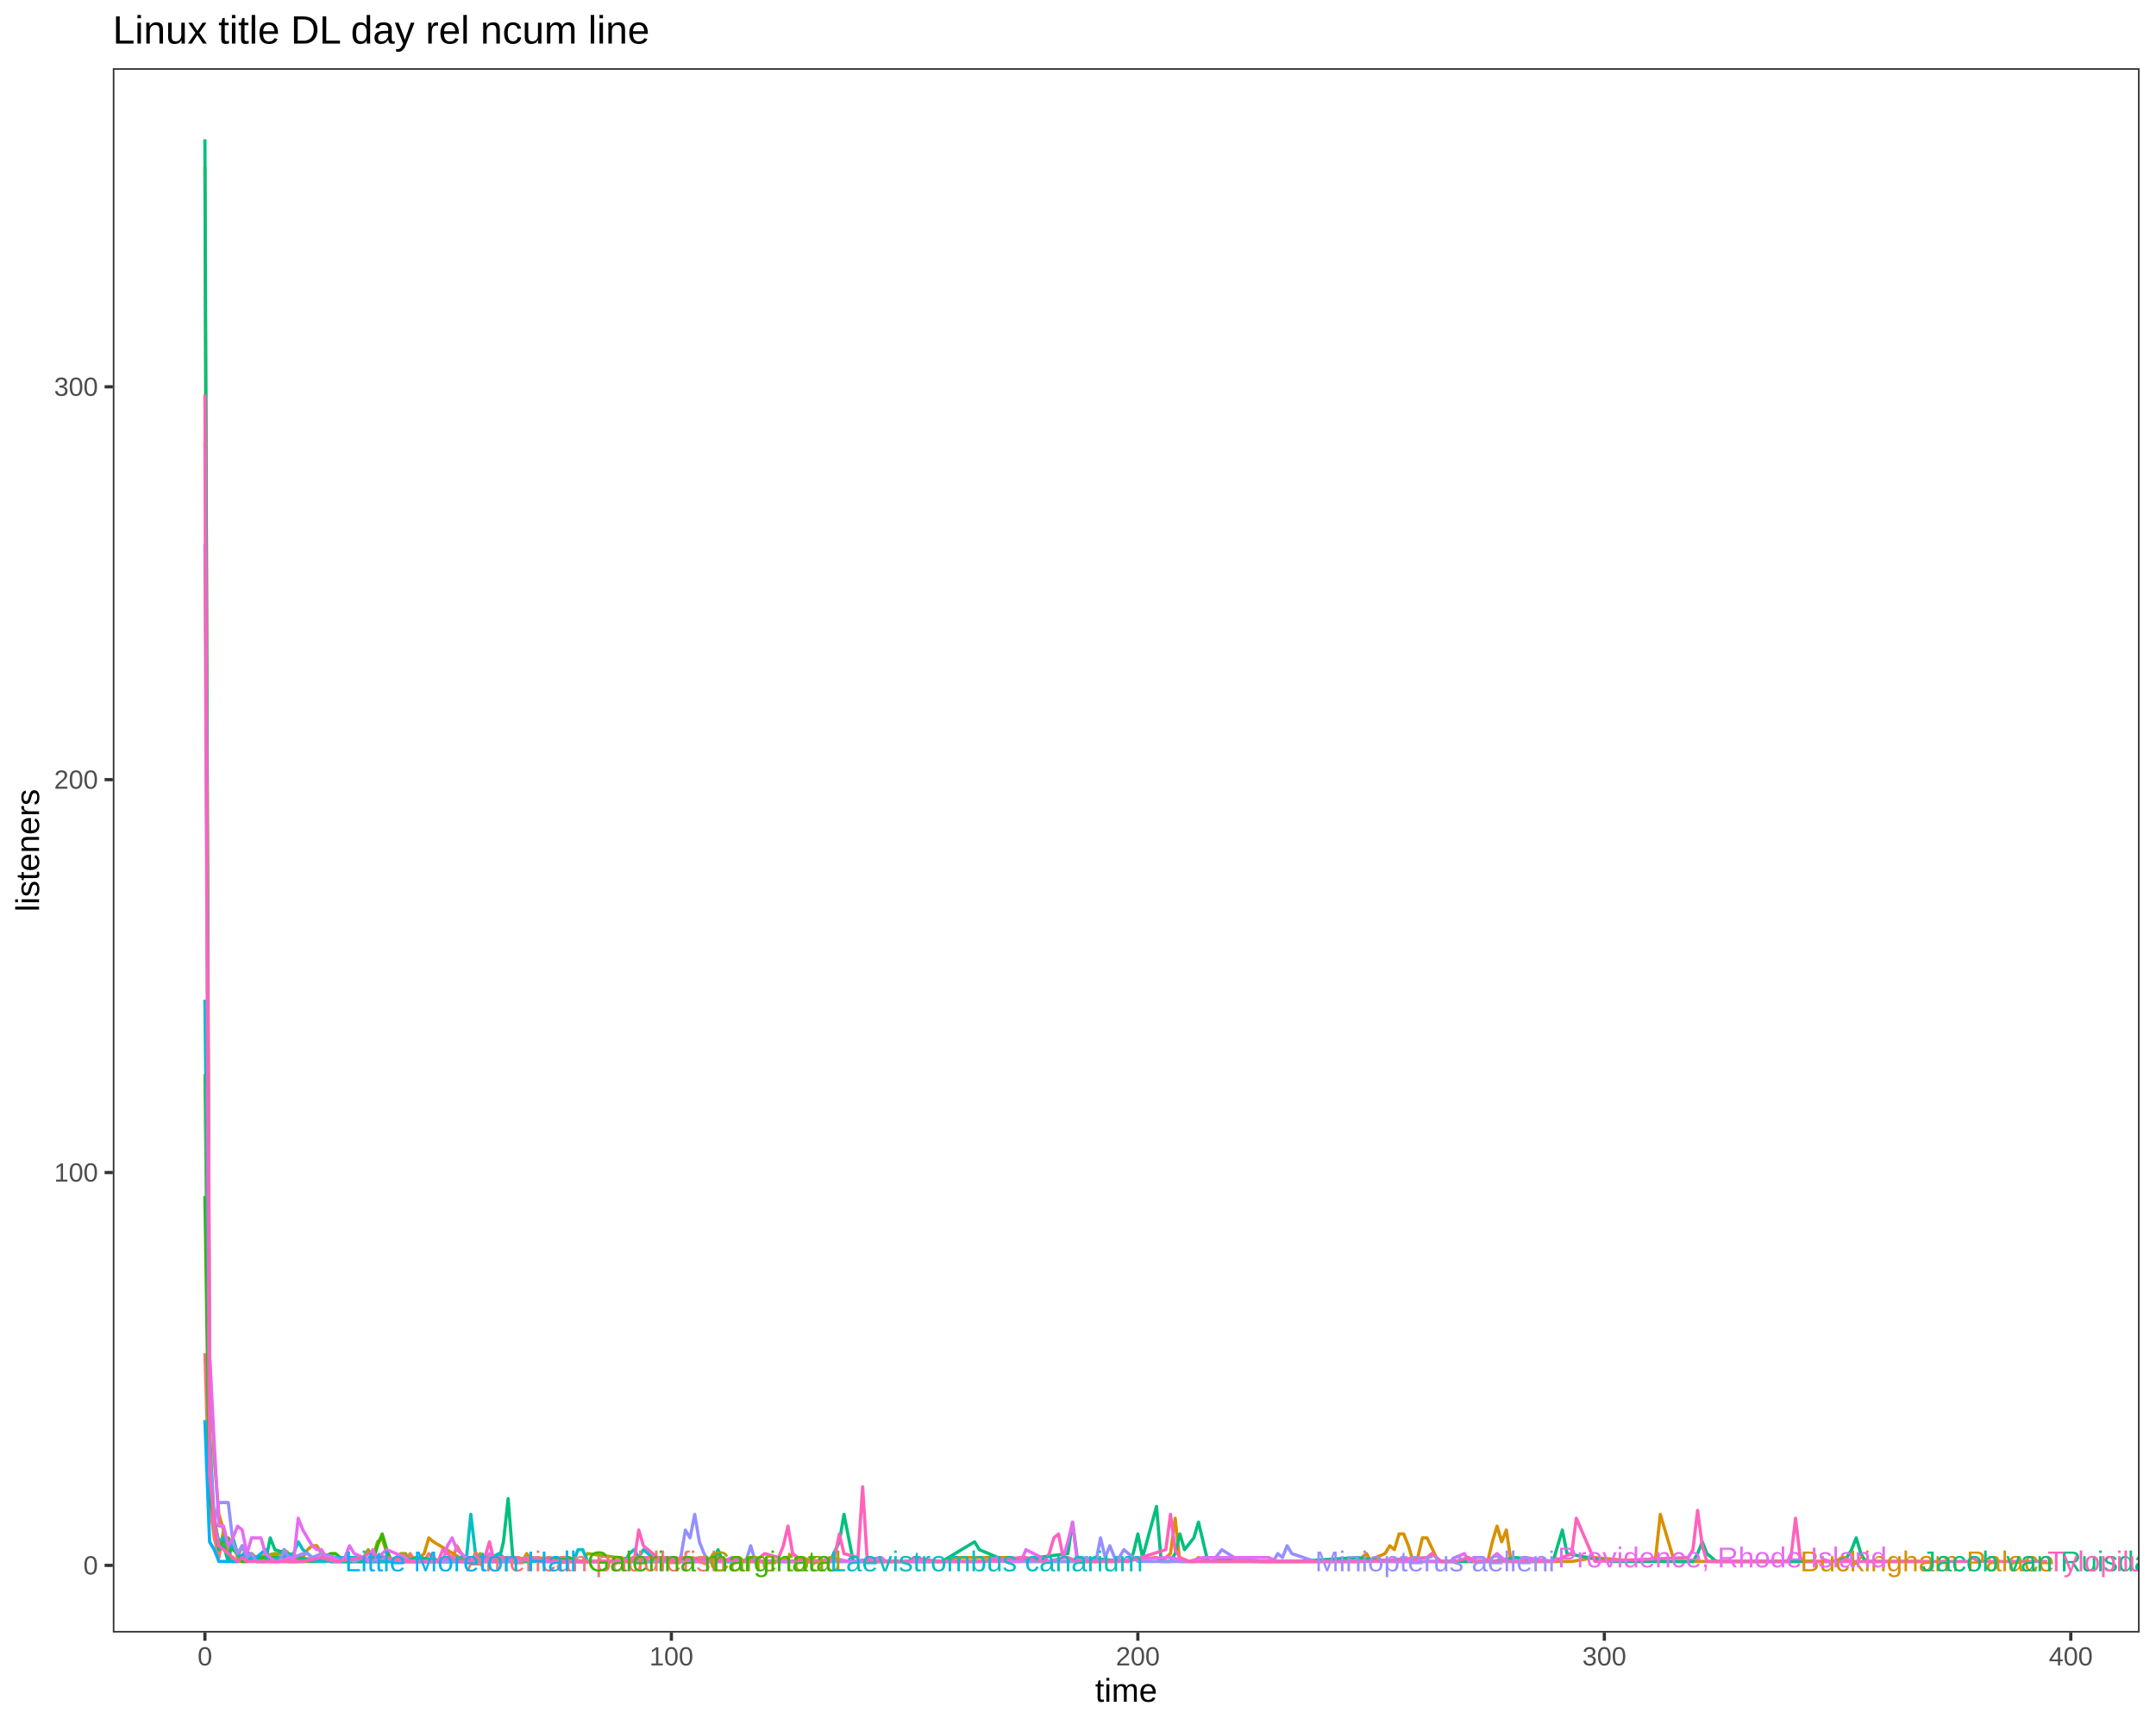
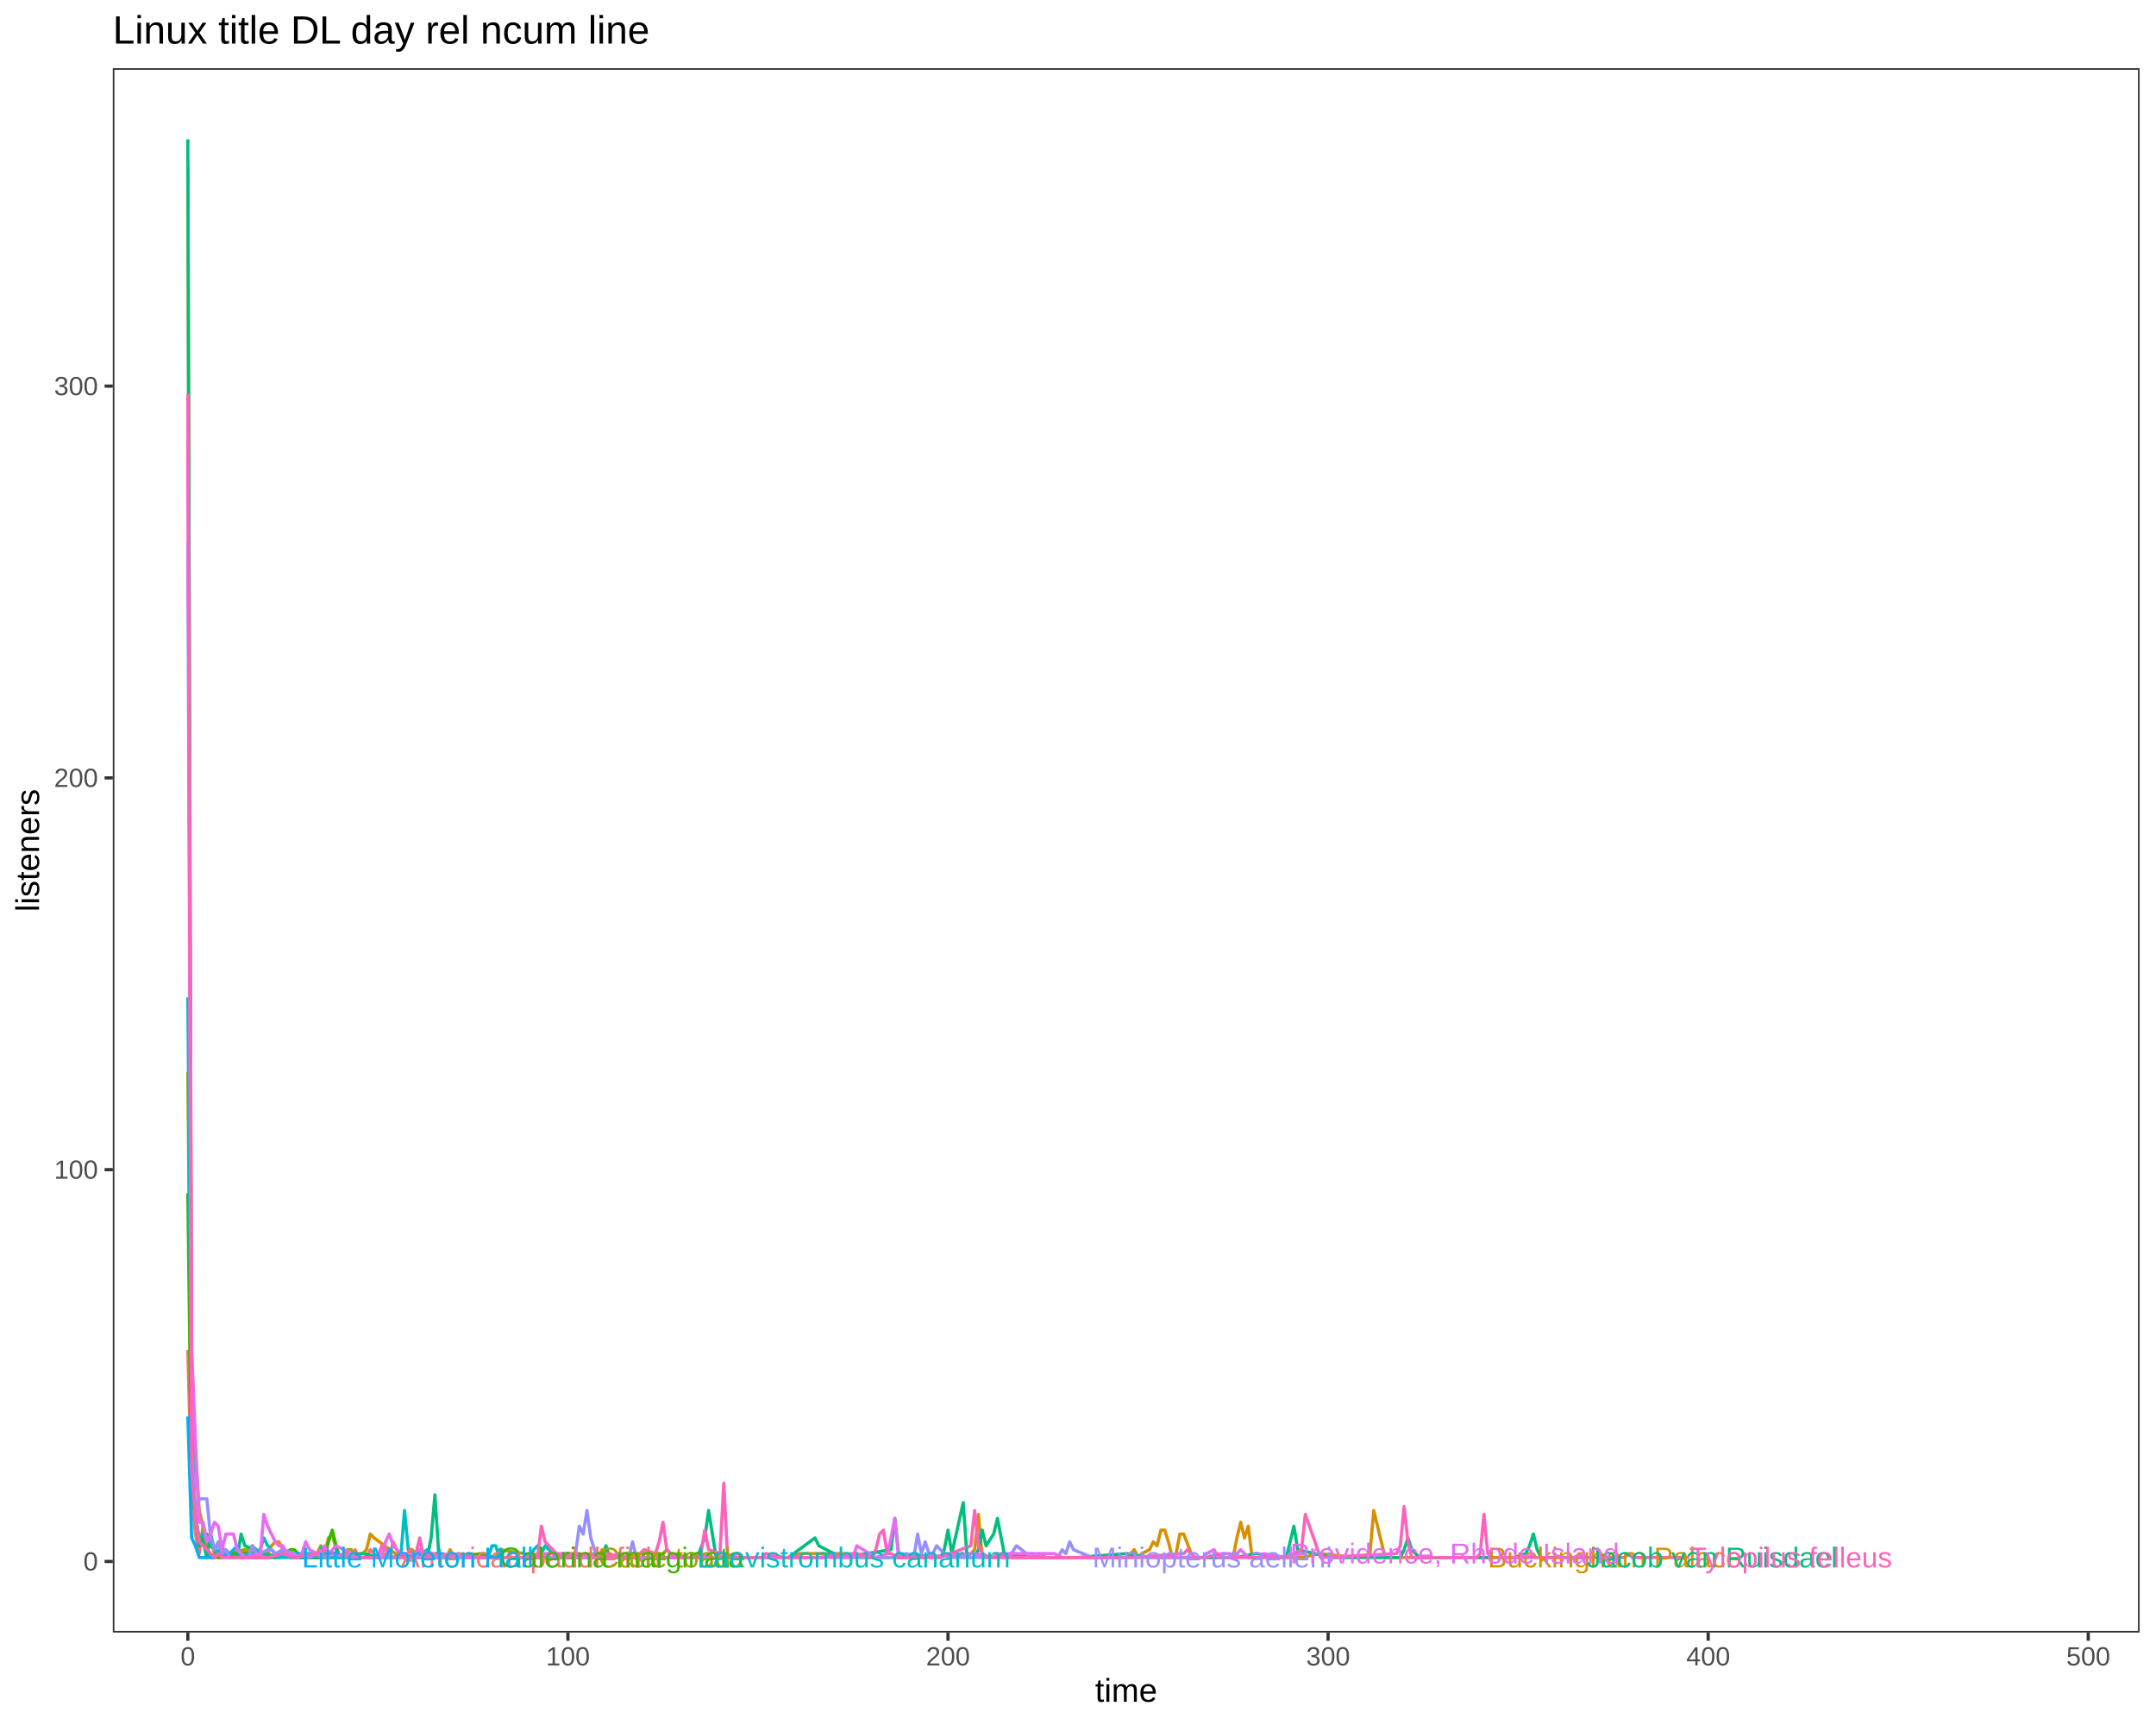
<svg xmlns="http://www.w3.org/2000/svg" viewBox="0 0 720.00 576.00">
  <defs>
    <style type="text/css">
    line, polyline, polygon, path, rect, circle {
      fill: none;
      stroke: #000000;
      stroke-linecap: round;
      stroke-linejoin: round;
      stroke-miterlimit: 10.00;
    }
  </style>
  </defs>
  <rect width="100%" height="100%" style="stroke: none; fill: #FFFFFF;" />
  <rect x="0.00" y="0.00" width="720.00" height="576.00" style="stroke-width: 1.07; stroke: #FFFFFF; fill: #FFFFFF;" />
  <defs>
    <clipPath id="cpMzcuNjd8NzE0LjUyfDU0NS4xM3wyMi43Nw==">
      <rect x="37.67" y="22.77" width="676.85" height="522.36" />
    </clipPath>
  </defs>
  <rect x="37.67" y="22.77" width="676.85" height="522.36" style="stroke-width: 1.07; stroke: none; fill: #FFFFFF;" clip-path="url(#cpMzcuNjd8NzE0LjUyfDU0NS4xM3wyMi43Nw==)" />
-   <polyline points="68.43,451.86 69.99,501.71 71.55,513.52 73.11,520.08 74.66,510.89 76.22,517.45 77.78,521.39 79.34,521.39 82.45,520.08 85.57,521.39 87.13,520.08 98.03,521.39 99.59,520.08 110.49,521.39 115.17,521.39 118.28,521.39 124.51,521.39 127.63,521.39 129.19,521.39 133.86,520.08 135.42,521.39 136.97,518.76 138.53,521.39 140.09,521.39 141.65,521.39 143.21,518.76 144.76,520.08 146.32,521.39 147.88,521.39 149.44,520.08 150.99,521.39 152.55,516.14 154.11,518.76 155.67,521.39 " style="stroke-width: 1.07; stroke: #F8766D; stroke-linecap: butt;" clip-path="url(#cpMzcuNjd8NzE0LjUyfDU0NS4xM3wyMi43Nw==)" />
-   <polyline points="68.43,55.70 69.99,453.17 71.55,487.28 73.11,505.65 74.66,510.89 76.22,516.14 77.78,514.83 79.34,520.08 80.89,516.14 82.45,518.76 84.01,518.76 85.57,520.08 87.13,521.39 88.68,518.76 90.24,521.39 91.80,518.76 93.36,520.08 94.91,520.08 96.47,521.39 101.15,520.08 102.70,517.45 104.26,516.14 105.82,516.14 107.38,518.76 108.93,520.08 115.17,521.39 116.72,521.39 118.28,521.39 119.84,521.39 121.40,521.39 126.07,521.39 136.97,521.39 138.53,520.08 140.09,520.08 141.65,518.76 143.21,513.52 144.76,514.83 155.67,521.39 157.23,521.39 169.69,521.39 171.25,520.08 172.80,521.39 174.36,521.39 175.92,518.76 177.48,521.39 179.03,520.08 191.50,521.39 205.52,521.39 208.63,521.39 214.86,521.39 216.42,521.39 221.09,521.39 225.77,521.39 228.88,521.39 236.67,521.39 238.23,518.76 242.90,521.39 247.58,521.39 250.69,520.08 252.25,521.39 256.92,521.39 258.48,521.39 263.15,520.08 264.71,518.76 266.27,520.08 274.06,521.39 277.17,521.39 278.73,521.39 280.29,521.39 286.52,521.39 291.19,521.39 292.75,521.39 294.31,521.39 295.87,521.39 303.66,521.39 308.33,521.39 311.45,521.39 316.12,521.39 319.23,520.08 337.93,520.08 342.60,521.39 345.72,521.39 348.83,521.39 350.39,521.39 361.29,521.39 362.85,521.39 372.20,521.39 386.22,520.08 387.78,521.39 389.33,520.08 390.89,518.76 392.45,506.96 394.01,521.39 398.68,521.39 400.24,520.08 404.91,521.39 409.59,521.39 418.93,521.39 429.84,521.39 434.51,521.39 443.86,521.39 453.20,521.39 456.32,518.76 457.88,521.39 459.43,520.08 462.55,518.76 464.11,516.14 465.67,517.45 467.22,512.20 468.78,512.20 470.34,516.14 471.90,521.39 473.45,520.08 475.01,513.52 476.57,513.52 479.69,520.08 481.24,521.39 482.80,521.39 496.82,521.39 498.38,514.83 499.94,509.58 501.49,514.83 503.05,510.89 504.61,521.39 506.17,521.39 518.63,521.39 524.86,521.39 532.65,520.08 546.67,521.39 548.23,521.39 552.90,520.08 554.46,505.65 559.13,521.39 563.81,521.39 574.71,521.39 576.27,521.39 577.83,521.39 584.06,521.39 588.73,521.39 594.96,521.39 601.19,521.39 " style="stroke-width: 1.07; stroke: #D89000; stroke-linecap: butt;" clip-path="url(#cpMzcuNjd8NzE0LjUyfDU0NS4xM3wyMi43Nw==)" />
-   <polyline points="68.43,358.72 69.99,497.77 71.55,508.27 73.11,517.45 74.66,512.20 76.22,521.39 77.78,520.08 79.34,521.39 80.89,521.39 82.45,521.39 85.57,520.08 91.80,518.76 93.36,518.76 94.91,517.45 96.47,518.76 98.03,520.08 99.59,520.08 101.15,521.39 110.49,520.08 112.05,521.39 113.61,521.39 116.72,521.39 118.28,521.39 121.40,520.08 122.95,517.45 124.51,520.08 126.07,514.83 127.63,513.52 129.19,518.76 130.74,521.39 132.30,520.08 133.86,518.76 135.42,518.76 136.97,521.39 141.65,521.39 147.88,521.39 149.44,521.39 158.78,521.39 160.34,518.76 163.46,521.39 169.69,521.39 177.48,521.39 188.38,520.08 194.61,521.39 196.17,518.76 216.42,521.39 217.98,521.39 219.54,521.39 222.65,520.08 224.21,521.39 225.77,521.39 228.88,521.39 233.56,520.08 236.67,521.39 " style="stroke-width: 1.07; stroke: #A3A500; stroke-linecap: butt;" clip-path="url(#cpMzcuNjd8NzE0LjUyfDU0NS4xM3wyMi43Nw==)" />
-   <polyline points="68.43,399.39 69.99,500.40 71.55,506.96 73.11,516.14 74.66,514.83 76.22,513.52 77.78,517.45 79.34,518.76 80.89,521.39 82.45,521.39 85.57,520.08 88.68,520.08 90.24,520.08 91.80,520.08 94.91,520.08 96.47,521.39 99.59,521.39 104.26,521.39 110.49,518.76 112.05,518.76 113.61,520.08 119.84,521.39 124.51,521.39 126.07,516.14 127.63,512.20 129.19,517.45 130.74,521.39 133.86,521.39 152.55,521.39 165.01,521.39 172.80,521.39 177.48,521.39 189.94,520.08 193.05,521.39 196.17,521.39 " style="stroke-width: 1.07; stroke: #39B600; stroke-linecap: butt;" clip-path="url(#cpMzcuNjd8NzE0LjUyfDU0NS4xM3wyMi43Nw==)" />
-   <polyline points="68.43,46.52 69.99,493.84 71.55,506.96 73.11,517.45 74.66,516.14 76.22,521.39 77.78,513.52 79.34,518.76 80.89,520.08 82.45,518.76 84.01,520.08 85.57,520.08 87.13,521.39 88.68,521.39 90.24,513.52 91.80,517.45 104.26,521.39 105.82,521.39 107.38,520.08 108.93,520.08 110.49,521.39 116.72,521.39 122.95,521.39 132.30,521.39 140.09,520.08 147.88,521.39 150.99,521.39 165.01,520.08 166.57,521.39 168.13,514.83 169.69,500.40 171.25,520.08 180.59,521.39 183.71,521.39 200.84,521.39 203.96,521.39 216.42,521.39 225.77,521.39 232.00,521.39 233.56,521.39 236.67,521.39 238.23,521.39 239.79,517.45 241.35,521.39 244.46,521.39 246.02,521.39 250.69,521.39 253.81,521.39 256.92,521.39 260.04,521.39 274.06,521.39 277.17,521.39 280.29,514.83 281.85,505.65 284.96,521.39 291.19,521.39 314.56,521.39 325.47,514.83 327.02,517.45 336.37,521.39 356.62,518.76 358.18,508.27 359.74,520.08 376.87,521.39 378.43,518.76 379.99,512.20 381.55,520.08 386.22,503.02 387.78,521.39 390.89,521.39 392.45,518.76 394.01,512.20 395.57,517.45 398.68,513.52 400.24,508.27 403.35,521.39 414.26,520.08 420.49,521.39 429.84,521.39 432.95,521.39 453.20,520.08 462.55,521.39 470.34,521.39 473.45,521.39 498.38,521.39 506.17,520.08 518.63,521.39 520.19,516.14 521.75,510.89 523.30,518.76 537.32,521.39 545.11,521.39 548.23,521.39 552.90,521.39 565.36,521.39 566.92,518.76 568.48,514.83 570.04,518.76 571.59,520.08 573.15,521.39 574.71,521.39 576.27,521.39 579.38,521.39 598.08,521.39 612.10,521.39 616.77,520.08 618.33,517.45 619.89,513.52 621.44,518.76 623.00,521.39 627.67,521.39 629.23,521.39 632.35,521.39 633.91,521.39 641.69,521.39 " style="stroke-width: 1.07; stroke: #00BF7D; stroke-linecap: butt;" clip-path="url(#cpMzcuNjd8NzE0LjUyfDU0NS4xM3wyMi43Nw==)" />
-   <polyline points="68.43,333.80 69.99,478.10 71.55,508.27 73.11,514.83 74.66,513.52 76.22,516.14 77.78,516.14 79.34,518.76 80.89,520.08 82.45,521.39 84.01,520.08 85.57,521.39 88.68,521.39 98.03,518.76 99.59,514.83 101.15,517.45 102.70,518.76 105.82,521.39 107.38,521.39 108.93,521.39 112.05,520.08 118.28,520.08 119.84,520.08 124.51,521.39 133.86,521.39 136.97,521.39 141.65,521.39 147.88,521.39 149.44,521.39 155.67,521.39 157.23,505.65 158.78,518.76 161.90,521.39 166.57,518.76 168.13,520.08 175.92,521.39 180.59,521.39 182.15,521.39 186.82,521.39 189.94,521.39 191.50,521.39 193.05,517.45 194.61,517.45 196.17,521.39 202.40,521.39 205.52,521.39 208.63,521.39 210.19,518.76 211.75,517.45 213.31,520.08 214.86,517.45 217.98,520.08 219.54,521.39 222.65,520.08 224.21,520.08 230.44,521.39 235.11,520.08 236.67,521.39 253.81,521.39 266.27,521.39 277.17,521.39 " style="stroke-width: 1.07; stroke: #00BFC4; stroke-linecap: butt;" clip-path="url(#cpMzcuNjd8NzE0LjUyfDU0NS4xM3wyMi43Nw==)" />
-   <polyline points="68.43,474.16 69.99,514.83 71.55,517.45 73.11,521.39 74.66,521.39 79.34,521.39 82.45,517.45 84.01,521.39 85.57,520.08 87.13,518.76 88.68,517.45 90.24,521.39 91.80,521.39 93.36,521.39 99.59,521.39 108.93,520.08 110.49,521.39 112.05,521.39 115.17,521.39 " style="stroke-width: 1.07; stroke: #00B0F6; stroke-linecap: butt;" clip-path="url(#cpMzcuNjd8NzE0LjUyfDU0NS4xM3wyMi43Nw==)" />
-   <polyline points="68.43,181.63 69.99,483.34 71.55,508.27 73.11,501.71 74.66,501.71 76.22,501.71 77.78,514.83 79.34,518.76 80.89,516.14 82.45,520.08 84.01,518.76 85.57,521.39 91.80,521.39 93.36,521.39 94.91,517.45 96.47,520.08 98.03,520.08 101.15,518.76 102.70,518.76 104.26,520.08 107.38,518.76 112.05,520.08 113.61,521.39 115.17,520.08 118.28,521.39 121.40,520.08 124.51,521.39 126.07,520.08 135.42,521.39 138.53,521.39 140.09,521.39 143.21,521.39 146.32,521.39 158.78,521.39 163.46,521.39 171.25,521.39 172.80,521.39 175.92,520.08 177.48,521.39 179.03,520.08 180.59,521.39 182.15,521.39 183.71,521.39 203.96,521.39 210.19,521.39 214.86,521.39 222.65,521.39 224.21,521.39 227.33,520.08 228.88,510.89 230.44,513.52 232.00,505.65 233.56,514.83 235.11,518.76 236.67,521.39 238.23,521.39 249.13,521.39 250.69,516.14 252.25,521.39 255.37,521.39 260.04,521.39 267.83,521.39 269.39,521.39 270.94,521.39 272.50,521.39 284.96,521.39 286.52,521.39 288.08,521.39 291.19,521.39 294.31,521.39 305.21,521.39 320.79,521.39 328.58,521.39 333.25,520.08 336.37,521.39 342.60,521.39 345.72,521.39 356.62,521.39 359.74,521.39 362.85,520.08 365.97,521.39 367.53,513.52 369.08,520.08 370.64,516.14 372.20,520.08 373.76,520.08 375.31,517.45 379.99,521.39 403.35,521.39 404.91,521.39 408.03,517.45 414.26,521.39 417.37,520.08 418.93,521.39 425.16,521.39 426.72,518.76 428.28,520.08 429.84,516.14 431.39,518.76 439.18,521.39 " style="stroke-width: 1.07; stroke: #9590FF; stroke-linecap: butt;" clip-path="url(#cpMzcuNjd8NzE0LjUyfDU0NS4xM3wyMi43Nw==)" />
-   <polyline points="68.43,147.52 69.99,451.86 71.55,482.03 73.11,509.58 74.66,509.58 76.22,516.14 77.78,513.52 79.34,509.58 80.89,510.89 82.45,518.76 84.01,513.52 85.57,513.52 87.13,513.52 88.68,518.76 91.80,521.39 93.36,521.39 96.47,520.08 98.03,521.39 99.59,506.96 101.15,510.89 102.70,513.52 104.26,516.14 105.82,517.45 107.38,517.45 108.93,520.08 110.49,520.08 113.61,521.39 115.17,520.08 116.72,516.14 118.28,518.76 121.40,520.08 122.95,521.39 124.51,517.45 126.07,521.39 127.63,518.76 129.19,517.45 135.42,520.08 136.97,521.39 138.53,521.39 140.09,521.39 141.65,521.39 143.21,521.39 144.76,521.39 147.88,521.39 149.44,516.14 150.99,513.52 152.55,517.45 155.67,520.08 157.23,520.08 158.78,520.08 160.34,520.08 161.90,521.39 163.46,518.76 165.01,520.08 166.57,520.08 183.71,521.39 200.84,521.39 205.52,521.39 207.07,521.39 211.75,520.08 225.77,520.08 227.33,521.39 241.35,521.39 244.46,520.08 249.13,521.39 255.37,521.39 260.04,521.39 261.60,521.39 274.06,521.39 277.17,520.08 283.41,521.39 284.96,521.39 294.31,520.08 295.87,521.39 298.98,521.39 305.21,521.39 311.45,521.39 314.56,521.39 322.35,521.39 325.47,521.39 334.81,521.39 339.49,521.39 341.04,521.39 342.60,517.45 350.39,521.39 355.06,520.08 356.62,514.83 358.18,508.27 359.74,521.39 362.85,521.39 365.97,521.39 389.33,520.08 390.89,520.08 397.12,521.39 401.80,520.08 403.35,520.08 423.61,520.08 426.72,521.39 439.18,521.39 443.86,521.39 445.41,521.39 446.97,521.39 453.20,521.39 459.43,521.39 460.99,521.39 462.55,521.39 468.78,521.39 484.36,521.39 485.92,520.08 489.03,518.76 490.59,521.39 492.15,520.08 495.26,520.08 496.82,521.39 498.38,520.08 499.94,518.76 501.49,520.08 503.05,521.39 504.61,521.39 507.73,521.39 509.28,520.08 518.63,521.39 520.19,520.08 " style="stroke-width: 1.07; stroke: #E76BF3; stroke-linecap: butt;" clip-path="url(#cpMzcuNjd8NzE0LjUyfDU0NS4xM3wyMi43Nw==)" />
-   <polyline points="68.43,131.78 69.99,492.53 71.55,508.27 73.11,516.14 74.66,517.45 76.22,518.76 77.78,520.08 79.34,521.39 80.89,520.08 82.45,521.39 84.01,521.39 87.13,521.39 88.68,521.39 90.24,521.39 98.03,521.39 99.59,521.39 101.15,521.39 107.38,520.08 112.05,521.39 121.40,520.08 122.95,518.76 135.42,521.39 138.53,521.39 146.32,521.39 147.88,517.45 152.55,521.39 155.67,521.39 160.34,521.39 161.90,520.08 163.46,514.83 165.01,521.39 166.57,521.39 168.13,520.08 169.69,520.08 189.94,521.39 196.17,521.39 202.40,521.39 211.75,521.39 213.31,510.89 214.86,516.14 221.09,521.39 222.65,520.08 224.21,521.39 227.33,520.08 252.25,521.39 253.81,520.08 255.37,518.76 260.04,520.08 261.60,516.14 263.15,509.58 264.71,518.76 267.83,521.39 272.50,521.39 274.06,521.39 277.17,521.39 278.73,520.08 280.29,512.20 281.85,518.76 286.52,520.08 288.08,496.46 289.64,521.39 295.87,521.39 298.98,521.39 303.66,521.39 305.21,520.08 313.00,521.39 316.12,521.39 317.68,521.39 322.35,521.39 327.02,521.39 341.04,520.08 342.60,520.08 348.83,521.39 350.39,518.76 351.95,513.52 353.51,512.20 355.06,520.08 356.62,520.08 359.74,521.39 372.20,521.39 376.87,521.39 389.33,517.45 390.89,505.65 392.45,517.45 394.01,520.08 397.12,521.39 400.24,521.39 408.03,521.39 412.70,521.39 454.76,521.39 476.57,520.08 478.13,518.76 481.24,521.39 482.80,521.39 485.92,521.39 490.59,520.08 492.15,521.39 493.71,521.39 506.17,521.39 507.73,521.39 509.28,521.39 518.63,521.39 524.86,518.76 526.42,506.96 532.65,521.39 563.81,520.08 565.36,517.45 566.92,504.33 568.48,516.14 570.04,521.39 573.15,521.39 576.27,521.39 579.38,521.39 582.50,521.39 584.06,521.39 590.29,521.39 596.52,521.39 598.08,520.08 599.63,506.96 601.19,520.08 602.75,521.39 605.87,521.39 610.54,521.39 612.10,521.39 621.44,521.39 623.00,521.39 629.23,521.39 643.25,521.39 646.37,521.39 652.60,521.39 657.27,521.39 658.83,520.08 660.39,521.39 683.75,521.39 " style="stroke-width: 1.07; stroke: #FF62BC; stroke-linecap: butt;" clip-path="url(#cpMzcuNjd8NzE0LjUyfDU0NS4xM3wyMi43Nw==)" />
+   <polyline points="62.73,450.74 64.00,500.46 65.27,512.23 66.54,518.77 67.81,509.61 69.08,516.15 70.35,520.08 71.62,520.08 74.16,518.77 76.70,520.08 77.97,518.77 86.85,520.08 88.12,518.77 97.01,520.08 100.81,520.08 103.35,520.08 108.43,520.08 110.97,520.08 112.24,520.08 116.05,518.77 117.31,520.08 118.58,517.46 119.85,520.08 121.12,520.08 122.39,520.08 123.66,517.46 124.93,518.77 126.20,520.08 127.47,520.08 128.74,518.77 130.01,520.08 131.28,514.85 132.55,517.46 133.82,520.08 " style="stroke-width: 1.07; stroke: #F8766D; stroke-linecap: butt;" clip-path="url(#cpMzcuNjd8NzE0LjUyfDU0NS4xM3wyMi43Nw==)" />
+   <polyline points="62.73,55.67 64.00,452.05 65.27,486.07 66.54,504.38 67.81,509.61 69.08,514.85 70.35,513.54 71.62,518.77 72.89,514.85 74.16,517.46 75.43,517.46 76.70,518.77 77.97,520.08 79.24,517.46 80.51,520.08 81.77,517.46 83.04,518.77 84.31,518.77 85.58,520.08 89.39,518.77 90.66,516.15 91.93,514.85 93.20,514.85 94.47,517.46 95.74,518.77 100.81,520.08 102.08,520.08 103.35,520.08 104.62,520.08 105.89,520.08 109.70,520.08 118.58,520.08 119.85,518.77 121.12,518.77 122.39,517.46 123.66,512.23 124.93,513.54 133.82,520.08 135.09,520.08 145.24,520.08 146.51,518.77 147.78,520.08 149.05,520.08 150.32,517.46 151.59,520.08 152.86,518.77 163.01,520.08 174.43,520.08 176.97,520.08 182.05,520.08 183.32,520.08 187.13,520.08 190.93,520.08 193.47,520.08 199.82,520.08 201.09,517.46 204.90,520.08 208.70,520.08 211.24,518.77 212.51,520.08 216.32,520.08 217.59,520.08 221.40,518.77 222.67,517.46 223.94,518.77 230.28,520.08 232.82,520.08 234.09,520.08 235.36,520.08 240.44,520.08 244.24,520.08 245.51,520.08 246.78,520.08 248.05,520.08 254.40,520.08 258.21,520.08 260.75,520.08 264.55,520.08 267.09,518.77 282.32,518.77 286.13,520.08 288.67,520.08 291.21,520.08 292.48,520.08 301.36,520.08 302.63,520.08 310.25,520.08 321.67,518.77 322.94,520.08 324.21,518.77 325.48,517.46 326.75,505.69 328.02,520.08 331.83,520.08 333.10,518.77 336.90,520.08 340.71,520.08 348.33,520.08 357.21,520.08 361.02,520.08 368.64,520.08 376.25,520.08 378.79,517.46 380.06,520.08 381.33,518.77 383.87,517.46 385.14,514.85 386.41,516.15 387.68,510.92 388.95,510.92 390.21,514.85 391.48,520.08 392.75,518.77 394.02,512.23 395.29,512.23 397.83,518.77 399.10,520.08 400.37,520.08 411.79,520.08 413.06,513.54 414.33,508.31 415.60,513.54 416.87,509.61 418.14,520.08 419.41,520.08 429.56,520.08 434.64,520.08 440.99,518.77 452.41,520.08 453.68,520.08 457.49,518.77 458.76,504.38 462.56,520.08 466.37,520.08 475.26,520.08 476.53,520.08 477.80,520.08 482.87,520.08 486.68,520.08 491.76,520.08 496.84,520.08 " style="stroke-width: 1.07; stroke: #D89000; stroke-linecap: butt;" clip-path="url(#cpMzcuNjd8NzE0LjUyfDU0NS4xM3wyMi43Nw==)" />
+   <polyline points="62.73,357.86 64.00,496.53 65.27,507.00 66.54,516.15 67.81,510.92 69.08,520.08 70.35,518.77 71.62,520.08 72.89,520.08 74.16,520.08 76.70,518.77 81.77,517.46 83.04,517.46 84.31,516.15 85.58,517.46 86.85,518.77 88.12,518.77 89.39,520.08 97.01,518.77 98.28,520.08 99.54,520.08 102.08,520.08 103.35,520.08 105.89,518.77 107.16,516.15 108.43,518.77 109.70,513.54 110.97,512.23 112.24,517.46 113.51,520.08 114.78,518.77 116.05,517.46 117.31,517.46 118.58,520.08 122.39,520.08 127.47,520.08 128.74,520.08 136.35,520.08 137.62,517.46 140.16,520.08 145.24,520.08 151.59,520.08 160.47,518.77 165.55,520.08 166.82,517.46 183.32,520.08 184.59,520.08 185.86,520.08 188.40,518.77 189.66,520.08 190.93,520.08 193.47,520.08 197.28,518.77 199.82,520.08 " style="stroke-width: 1.07; stroke: #A3A500; stroke-linecap: butt;" clip-path="url(#cpMzcuNjd8NzE0LjUyfDU0NS4xM3wyMi43Nw==)" />
+   <polyline points="62.73,398.42 64.00,499.15 65.27,505.69 66.54,514.85 67.81,513.54 69.08,512.23 70.35,516.15 71.62,517.46 72.89,520.08 74.16,520.08 76.70,518.77 79.24,518.77 80.51,518.77 81.77,518.77 84.31,518.77 85.58,520.08 88.12,520.08 91.93,520.08 97.01,517.46 98.28,517.46 99.54,518.77 104.62,520.08 108.43,520.08 109.70,514.85 110.97,510.92 112.24,516.15 113.51,520.08 116.05,520.08 131.28,520.08 141.43,520.08 147.78,520.08 151.59,520.08 161.74,518.77 164.28,520.08 166.82,520.08 " style="stroke-width: 1.07; stroke: #39B600; stroke-linecap: butt;" clip-path="url(#cpMzcuNjd8NzE0LjUyfDU0NS4xM3wyMi43Nw==)" />
+   <polyline points="62.73,46.52 64.00,492.61 65.27,505.69 66.54,516.15 67.81,514.85 69.08,520.08 70.35,512.23 71.62,517.46 72.89,518.77 74.16,517.46 75.43,518.77 76.70,518.77 77.97,520.08 79.24,520.08 80.51,512.23 81.77,516.15 91.93,520.08 93.20,520.08 94.47,518.77 95.74,518.77 97.01,520.08 102.08,520.08 107.16,520.08 114.78,520.08 121.12,518.77 127.47,520.08 130.01,520.08 141.43,518.77 142.70,520.08 143.97,513.54 145.24,499.15 146.51,518.77 154.12,520.08 156.66,520.08 170.63,520.08 173.16,520.08 183.32,520.08 190.93,520.08 196.01,520.08 197.28,520.08 199.82,520.08 201.09,520.08 202.36,516.15 203.63,520.08 206.17,520.08 207.44,520.08 211.24,520.08 213.78,520.08 216.32,520.08 218.86,520.08 230.28,520.08 232.82,520.08 235.36,513.54 236.63,504.38 239.17,520.08 244.24,520.08 263.28,520.08 272.17,513.54 273.44,516.15 281.05,520.08 297.56,517.46 298.82,507.00 300.09,518.77 314.06,520.08 315.33,517.46 316.59,510.92 317.86,518.77 321.67,501.76 322.94,520.08 325.48,520.08 326.75,517.46 328.02,510.92 329.29,516.15 331.83,512.23 333.10,507.00 335.63,520.08 344.52,518.77 349.60,520.08 357.21,520.08 359.75,520.08 376.25,518.77 383.87,520.08 390.21,520.08 392.75,520.08 413.06,520.08 419.41,518.77 429.56,520.08 430.83,514.85 432.10,509.61 433.37,517.46 444.79,520.08 451.14,520.08 453.68,520.08 457.49,520.08 467.64,520.08 468.91,517.46 470.18,513.54 471.45,517.46 472.72,518.77 473.99,520.08 475.26,520.08 476.53,520.08 479.07,520.08 494.30,520.08 505.72,520.08 509.53,518.77 510.80,516.15 512.07,512.23 513.34,517.46 514.61,520.08 518.41,520.08 519.68,520.08 522.22,520.08 523.49,520.08 529.84,520.08 " style="stroke-width: 1.07; stroke: #00BF7D; stroke-linecap: butt;" clip-path="url(#cpMzcuNjd8NzE0LjUyfDU0NS4xM3wyMi43Nw==)" />
+   <polyline points="62.73,333.01 64.00,476.91 65.27,507.00 66.54,513.54 67.81,512.23 69.08,514.85 70.35,514.85 71.62,517.46 72.89,518.77 74.16,520.08 75.43,518.77 76.70,520.08 79.24,520.08 86.85,517.46 88.12,513.54 89.39,516.15 90.66,517.46 93.20,520.08 94.47,520.08 95.74,520.08 98.28,518.77 103.35,518.77 104.62,518.77 108.43,520.08 116.05,520.08 118.58,520.08 122.39,520.08 127.47,520.08 128.74,520.08 133.82,520.08 135.09,504.38 136.35,517.46 138.89,520.08 142.70,517.46 143.97,518.77 150.32,520.08 154.12,520.08 155.39,520.08 159.20,520.08 161.74,520.08 163.01,520.08 164.28,516.15 165.55,516.15 166.82,520.08 171.89,520.08 174.43,520.08 176.97,520.08 178.24,517.46 179.51,516.15 180.78,518.77 182.05,516.15 184.59,518.77 185.86,520.08 188.40,518.77 189.66,518.77 194.74,520.08 198.55,518.77 199.82,520.08 213.78,520.08 223.94,520.08 232.82,520.08 " style="stroke-width: 1.07; stroke: #00BFC4; stroke-linecap: butt;" clip-path="url(#cpMzcuNjd8NzE0LjUyfDU0NS4xM3wyMi43Nw==)" />
+   <polyline points="62.73,472.98 64.00,513.54 65.27,516.15 66.54,520.08 67.81,520.08 71.62,520.08 74.16,516.15 75.43,520.08 76.70,518.77 77.97,517.46 79.24,516.15 80.51,520.08 81.77,520.08 83.04,520.08 88.12,520.08 95.74,518.77 97.01,520.08 98.28,520.08 100.81,520.08 " style="stroke-width: 1.07; stroke: #00B0F6; stroke-linecap: butt;" clip-path="url(#cpMzcuNjd8NzE0LjUyfDU0NS4xM3wyMi43Nw==)" />
+   <polyline points="62.73,181.26 64.00,482.14 65.27,507.00 66.54,500.46 67.81,500.46 69.08,500.46 70.35,513.54 71.62,517.46 72.89,514.85 74.16,518.77 75.43,517.46 76.70,520.08 81.77,520.08 83.04,520.08 84.31,516.15 85.58,518.77 86.85,518.77 89.39,517.46 90.66,517.46 91.93,518.77 94.47,517.46 98.28,518.77 99.54,520.08 100.81,518.77 103.35,520.08 105.89,518.77 108.43,520.08 109.70,518.77 117.31,520.08 119.85,520.08 121.12,520.08 123.66,520.08 126.20,520.08 136.35,520.08 140.16,520.08 146.51,520.08 147.78,520.08 150.32,518.77 151.59,520.08 152.86,518.77 154.12,520.08 155.39,520.08 156.66,520.08 173.16,520.08 178.24,520.08 182.05,520.08 188.40,520.08 189.66,520.08 192.20,518.77 193.47,509.61 194.74,512.23 196.01,504.38 197.28,513.54 198.55,517.46 199.82,520.08 201.09,520.08 209.97,520.08 211.24,514.85 212.51,520.08 215.05,520.08 218.86,520.08 225.21,520.08 226.47,520.08 227.74,520.08 229.01,520.08 239.17,520.08 240.44,520.08 241.71,520.08 244.24,520.08 246.78,520.08 255.67,520.08 268.36,520.08 274.71,520.08 278.52,518.77 281.05,520.08 286.13,520.08 288.67,520.08 297.56,520.08 300.09,520.08 302.63,518.77 305.17,520.08 306.44,512.23 307.71,518.77 308.98,514.85 310.25,518.77 311.52,518.77 312.79,516.15 316.59,520.08 335.63,520.08 336.90,520.08 339.44,516.15 344.52,520.08 347.06,518.77 348.33,520.08 353.40,520.08 354.67,517.46 355.94,518.77 357.21,514.85 358.48,517.46 364.83,520.08 " style="stroke-width: 1.07; stroke: #9590FF; stroke-linecap: butt;" clip-path="url(#cpMzcuNjd8NzE0LjUyfDU0NS4xM3wyMi43Nw==)" />
+   <polyline points="62.73,147.25 64.00,450.74 65.27,480.83 66.54,508.31 67.81,508.31 69.08,514.85 70.35,512.23 71.62,508.31 72.89,509.61 74.16,517.46 75.43,512.23 76.70,512.23 77.97,512.23 79.24,517.46 81.77,520.08 83.04,520.08 85.58,518.77 86.85,520.08 88.12,505.69 89.39,509.61 90.66,512.23 91.93,514.85 93.20,516.15 94.47,516.15 95.74,518.77 97.01,518.77 99.54,520.08 100.81,518.77 102.08,514.85 103.35,517.46 105.89,518.77 107.16,520.08 108.43,516.15 109.70,520.08 110.97,517.46 112.24,516.15 117.31,518.77 118.58,520.08 119.85,520.08 121.12,520.08 122.39,520.08 123.66,520.08 124.93,520.08 127.47,520.08 128.74,514.85 130.01,512.23 131.28,516.15 133.82,518.77 135.09,518.77 136.35,518.77 137.62,518.77 138.89,520.08 140.16,517.46 141.43,518.77 142.70,518.77 156.66,520.08 170.63,520.08 174.43,520.08 175.70,520.08 179.51,518.77 190.93,518.77 192.20,520.08 203.63,520.08 206.17,518.77 209.97,520.08 215.05,520.08 218.86,520.08 220.13,520.08 230.28,520.08 232.82,518.77 237.90,520.08 239.17,520.08 246.78,518.77 248.05,520.08 250.59,520.08 255.67,520.08 260.75,520.08 263.28,520.08 269.63,520.08 272.17,520.08 279.79,520.08 283.59,520.08 284.86,520.08 286.13,516.15 292.48,520.08 296.29,518.77 297.56,513.54 298.82,507.00 300.09,520.08 302.63,520.08 305.17,520.08 324.21,518.77 325.48,518.77 330.56,520.08 334.37,518.77 335.63,518.77 352.14,518.77 354.67,520.08 364.83,520.08 368.64,520.08 369.91,520.08 371.17,520.08 376.25,520.08 381.33,520.08 382.60,520.08 383.87,520.08 388.95,520.08 401.64,520.08 402.91,518.77 405.45,517.46 406.72,520.08 407.98,518.77 410.52,518.77 411.79,520.08 413.06,518.77 414.33,517.46 415.60,518.77 416.87,520.08 418.14,520.08 420.68,520.08 421.95,518.77 429.56,520.08 430.83,518.77 " style="stroke-width: 1.07; stroke: #E76BF3; stroke-linecap: butt;" clip-path="url(#cpMzcuNjd8NzE0LjUyfDU0NS4xM3wyMi43Nw==)" />
+   <polyline points="62.73,131.55 64.00,491.30 65.27,507.00 66.54,514.85 67.81,516.15 69.08,517.46 70.35,518.77 71.62,520.08 72.89,518.77 74.16,520.08 75.43,520.08 77.97,520.08 79.24,520.08 80.51,520.08 86.85,520.08 88.12,520.08 89.39,520.08 94.47,518.77 98.28,520.08 105.89,518.77 107.16,517.46 117.31,520.08 119.85,520.08 126.20,520.08 127.47,516.15 131.28,520.08 133.82,520.08 137.62,520.08 138.89,518.77 140.16,513.54 141.43,520.08 142.70,520.08 143.97,518.77 145.24,518.77 161.74,520.08 166.82,520.08 171.89,520.08 179.51,520.08 180.78,509.61 182.05,514.85 187.13,520.08 188.40,518.77 189.66,520.08 192.20,518.77 212.51,520.08 213.78,518.77 215.05,517.46 218.86,518.77 220.13,514.85 221.40,508.31 222.67,517.46 225.21,520.08 229.01,520.08 230.28,520.08 232.82,520.08 234.09,518.77 235.36,510.92 236.63,517.46 240.44,518.77 241.71,495.22 242.98,520.08 248.05,520.08 250.59,520.08 254.40,520.08 255.67,518.77 262.02,520.08 264.55,520.08 265.82,520.08 269.63,520.08 273.44,520.08 284.86,518.77 286.13,518.77 291.21,520.08 292.48,517.46 293.75,512.23 295.02,510.92 296.29,518.77 297.56,518.77 300.09,520.08 310.25,520.08 314.06,520.08 324.21,516.15 325.48,504.38 326.75,516.15 328.02,518.77 330.56,520.08 333.10,520.08 339.44,520.08 343.25,520.08 377.52,520.08 395.29,518.77 396.56,517.46 399.10,520.08 400.37,520.08 402.91,520.08 406.72,518.77 407.98,520.08 409.25,520.08 419.41,520.08 420.68,520.08 421.95,520.08 429.56,520.08 434.64,517.46 435.91,505.69 440.99,520.08 466.37,518.77 467.64,516.15 468.91,503.07 470.18,514.85 471.45,520.08 473.99,520.08 476.53,520.08 479.07,520.08 481.60,520.08 482.87,520.08 487.95,520.08 493.03,520.08 494.30,518.77 495.57,505.69 496.84,518.77 498.10,520.08 500.64,520.08 504.45,520.08 505.72,520.08 513.34,520.08 514.61,520.08 519.68,520.08 531.11,520.08 533.65,520.08 538.72,520.08 542.53,520.08 543.80,518.77 545.07,520.08 564.11,520.08 " style="stroke-width: 1.07; stroke: #FF62BC; stroke-linecap: butt;" clip-path="url(#cpMzcuNjd8NzE0LjUyfDU0NS4xM3wyMi43Nw==)" />
  <g clip-path="url(#cpMzcuNjd8NzE0LjUyfDU0NS4xM3wyMi43Nw==)">
-     <text x="155.67" y="524.68" style="font-size: 9.60px; fill: #F8766D; font-family: Liberation Sans;" textLength="86.84px" lengthAdjust="spacingAndGlyphs">American paddlefish</text>
+     <text x="133.82" y="523.38" style="font-size: 9.60px; fill: #F8766D; font-family: Liberation Sans;" textLength="86.84px" lengthAdjust="spacingAndGlyphs">American paddlefish</text>
  </g>
  <g clip-path="url(#cpMzcuNjd8NzE0LjUyfDU0NS4xM3wyMi43Nw==)">
-     <text x="601.19" y="524.68" style="font-size: 9.60px; fill: #D89000; font-family: Liberation Sans;" textLength="84.73px" lengthAdjust="spacingAndGlyphs">Buckingham Palace</text>
+     <text x="496.84" y="523.38" style="font-size: 9.60px; fill: #D89000; font-family: Liberation Sans;" textLength="84.73px" lengthAdjust="spacingAndGlyphs">Buckingham Palace</text>
  </g>
  <g clip-path="url(#cpMzcuNjd8NzE0LjUyfDU0NS4xM3wyMi43Nw==)">
-     <text x="236.67" y="524.68" style="font-size: 9.60px; fill: #A3A500; font-family: Liberation Sans;" textLength="44.23px" lengthAdjust="spacingAndGlyphs">Cane toad</text>
+     <text x="199.82" y="523.38" style="font-size: 9.60px; fill: #A3A500; font-family: Liberation Sans;" textLength="44.23px" lengthAdjust="spacingAndGlyphs">Cane toad</text>
  </g>
  <g clip-path="url(#cpMzcuNjd8NzE0LjUyfDU0NS4xM3wyMi43Nw==)">
-     <text x="196.17" y="524.68" style="font-size: 9.60px; fill: #39B600; font-family: Liberation Sans;" textLength="81.50px" lengthAdjust="spacingAndGlyphs">Galerina marginata</text>
+     <text x="166.82" y="523.38" style="font-size: 9.60px; fill: #39B600; font-family: Liberation Sans;" textLength="81.50px" lengthAdjust="spacingAndGlyphs">Galerina marginata</text>
  </g>
  <g clip-path="url(#cpMzcuNjd8NzE0LjUyfDU0NS4xM3wyMi43Nw==)">
-     <text x="641.69" y="524.68" style="font-size: 9.60px; fill: #00BF7D; font-family: Liberation Sans;" textLength="83.66px" lengthAdjust="spacingAndGlyphs">Jacob van Ruisdael</text>
+     <text x="529.84" y="523.38" style="font-size: 9.60px; fill: #00BF7D; font-family: Liberation Sans;" textLength="83.66px" lengthAdjust="spacingAndGlyphs">Jacob van Ruisdael</text>
  </g>
  <g clip-path="url(#cpMzcuNjd8NzE0LjUyfDU0NS4xM3wyMi43Nw==)">
-     <text x="277.17" y="524.68" style="font-size: 9.60px; fill: #00BFC4; font-family: Liberation Sans;" textLength="104.41px" lengthAdjust="spacingAndGlyphs">Laevistrombus canarium</text>
+     <text x="232.82" y="523.38" style="font-size: 9.60px; fill: #00BFC4; font-family: Liberation Sans;" textLength="104.41px" lengthAdjust="spacingAndGlyphs">Laevistrombus canarium</text>
  </g>
  <g clip-path="url(#cpMzcuNjd8NzE0LjUyfDU0NS4xM3wyMi43Nw==)">
-     <text x="115.17" y="524.68" style="font-size: 9.60px; fill: #00B0F6; font-family: Liberation Sans;" textLength="77.25px" lengthAdjust="spacingAndGlyphs">Little Moreton Hall</text>
+     <text x="100.81" y="523.38" style="font-size: 9.60px; fill: #00B0F6; font-family: Liberation Sans;" textLength="77.25px" lengthAdjust="spacingAndGlyphs">Little Moreton Hall</text>
  </g>
  <g clip-path="url(#cpMzcuNjd8NzE0LjUyfDU0NS4xM3wyMi43Nw==)">
-     <text x="439.18" y="524.68" style="font-size: 9.60px; fill: #9590FF; font-family: Liberation Sans;" textLength="79.89px" lengthAdjust="spacingAndGlyphs">Miniopterus aelleni</text>
+     <text x="364.83" y="523.38" style="font-size: 9.60px; fill: #9590FF; font-family: Liberation Sans;" textLength="79.89px" lengthAdjust="spacingAndGlyphs">Miniopterus aelleni</text>
  </g>
  <g clip-path="url(#cpMzcuNjd8NzE0LjUyfDU0NS4xM3wyMi43Nw==)">
-     <text x="520.19" y="523.37" style="font-size: 9.60px; fill: #E76BF3; font-family: Liberation Sans;" textLength="109.78px" lengthAdjust="spacingAndGlyphs">Providence, Rhode Island</text>
+     <text x="430.83" y="522.07" style="font-size: 9.60px; fill: #E76BF3; font-family: Liberation Sans;" textLength="109.78px" lengthAdjust="spacingAndGlyphs">Providence, Rhode Island</text>
  </g>
  <g clip-path="url(#cpMzcuNjd8NzE0LjUyfDU0NS4xM3wyMi43Nw==)">
-     <text x="683.75" y="524.68" style="font-size: 9.60px; fill: #FF62BC; font-family: Liberation Sans;" textLength="67.66px" lengthAdjust="spacingAndGlyphs">Tylopilus felleus</text>
+     <text x="564.11" y="523.38" style="font-size: 9.60px; fill: #FF62BC; font-family: Liberation Sans;" textLength="67.66px" lengthAdjust="spacingAndGlyphs">Tylopilus felleus</text>
  </g>
  <rect x="37.67" y="22.77" width="676.85" height="522.36" style="stroke-width: 1.07; stroke: #333333;" clip-path="url(#cpMzcuNjd8NzE0LjUyfDU0NS4xM3wyMi43Nw==)" />
  <defs>
    <clipPath id="cpMC4wMHw3MjAuMDB8NTc2LjAwfDAuMDA=">
      <rect x="0.00" y="0.00" width="720.00" height="576.00" />
    </clipPath>
  </defs>
  <g clip-path="url(#cpMC4wMHw3MjAuMDB8NTc2LjAwfDAuMDA=)">
-     <text x="27.84" y="525.72" style="font-size: 8.80px; fill: #4D4D4D; font-family: Liberation Sans;" textLength="4.89px" lengthAdjust="spacingAndGlyphs">0</text>
+     <text x="27.84" y="524.41" style="font-size: 8.80px; fill: #4D4D4D; font-family: Liberation Sans;" textLength="4.89px" lengthAdjust="spacingAndGlyphs">0</text>
  </g>
  <g clip-path="url(#cpMC4wMHw3MjAuMDB8NTc2LjAwfDAuMDA=)">
-     <text x="18.06" y="394.54" style="font-size: 8.80px; fill: #4D4D4D; font-family: Liberation Sans;" textLength="14.67px" lengthAdjust="spacingAndGlyphs">100</text>
+     <text x="18.06" y="393.59" style="font-size: 8.80px; fill: #4D4D4D; font-family: Liberation Sans;" textLength="14.67px" lengthAdjust="spacingAndGlyphs">100</text>
  </g>
  <g clip-path="url(#cpMC4wMHw3MjAuMDB8NTc2LjAwfDAuMDA=)">
-     <text x="18.06" y="263.36" style="font-size: 8.80px; fill: #4D4D4D; font-family: Liberation Sans;" textLength="14.67px" lengthAdjust="spacingAndGlyphs">200</text>
+     <text x="18.06" y="262.77" style="font-size: 8.80px; fill: #4D4D4D; font-family: Liberation Sans;" textLength="14.67px" lengthAdjust="spacingAndGlyphs">200</text>
  </g>
  <g clip-path="url(#cpMC4wMHw3MjAuMDB8NTc2LjAwfDAuMDA=)">
-     <text x="18.06" y="132.18" style="font-size: 8.80px; fill: #4D4D4D; font-family: Liberation Sans;" textLength="14.67px" lengthAdjust="spacingAndGlyphs">300</text>
+     <text x="18.06" y="131.95" style="font-size: 8.80px; fill: #4D4D4D; font-family: Liberation Sans;" textLength="14.67px" lengthAdjust="spacingAndGlyphs">300</text>
  </g>
-   <polyline points="34.93,522.70 37.67,522.70 " style="stroke-width: 1.07; stroke: #333333; stroke-linecap: butt;" clip-path="url(#cpMC4wMHw3MjAuMDB8NTc2LjAwfDAuMDA=)" />
-   <polyline points="34.93,391.52 37.67,391.52 " style="stroke-width: 1.07; stroke: #333333; stroke-linecap: butt;" clip-path="url(#cpMC4wMHw3MjAuMDB8NTc2LjAwfDAuMDA=)" />
-   <polyline points="34.93,260.34 37.67,260.34 " style="stroke-width: 1.07; stroke: #333333; stroke-linecap: butt;" clip-path="url(#cpMC4wMHw3MjAuMDB8NTc2LjAwfDAuMDA=)" />
-   <polyline points="34.93,129.16 37.67,129.16 " style="stroke-width: 1.07; stroke: #333333; stroke-linecap: butt;" clip-path="url(#cpMC4wMHw3MjAuMDB8NTc2LjAwfDAuMDA=)" />
-   <polyline points="68.43,547.87 68.43,545.13 " style="stroke-width: 1.07; stroke: #333333; stroke-linecap: butt;" clip-path="url(#cpMC4wMHw3MjAuMDB8NTc2LjAwfDAuMDA=)" />
-   <polyline points="224.21,547.87 224.21,545.13 " style="stroke-width: 1.07; stroke: #333333; stroke-linecap: butt;" clip-path="url(#cpMC4wMHw3MjAuMDB8NTc2LjAwfDAuMDA=)" />
-   <polyline points="379.99,547.87 379.99,545.13 " style="stroke-width: 1.07; stroke: #333333; stroke-linecap: butt;" clip-path="url(#cpMC4wMHw3MjAuMDB8NTc2LjAwfDAuMDA=)" />
-   <polyline points="535.77,547.87 535.77,545.13 " style="stroke-width: 1.07; stroke: #333333; stroke-linecap: butt;" clip-path="url(#cpMC4wMHw3MjAuMDB8NTc2LjAwfDAuMDA=)" />
-   <polyline points="691.54,547.87 691.54,545.13 " style="stroke-width: 1.07; stroke: #333333; stroke-linecap: butt;" clip-path="url(#cpMC4wMHw3MjAuMDB8NTc2LjAwfDAuMDA=)" />
+   <polyline points="34.93,521.39 37.67,521.39 " style="stroke-width: 1.07; stroke: #333333; stroke-linecap: butt;" clip-path="url(#cpMC4wMHw3MjAuMDB8NTc2LjAwfDAuMDA=)" />
+   <polyline points="34.93,390.57 37.67,390.57 " style="stroke-width: 1.07; stroke: #333333; stroke-linecap: butt;" clip-path="url(#cpMC4wMHw3MjAuMDB8NTc2LjAwfDAuMDA=)" />
+   <polyline points="34.93,259.75 37.67,259.75 " style="stroke-width: 1.07; stroke: #333333; stroke-linecap: butt;" clip-path="url(#cpMC4wMHw3MjAuMDB8NTc2LjAwfDAuMDA=)" />
+   <polyline points="34.93,128.93 37.67,128.93 " style="stroke-width: 1.07; stroke: #333333; stroke-linecap: butt;" clip-path="url(#cpMC4wMHw3MjAuMDB8NTc2LjAwfDAuMDA=)" />
+   <polyline points="62.73,547.87 62.73,545.13 " style="stroke-width: 1.07; stroke: #333333; stroke-linecap: butt;" clip-path="url(#cpMC4wMHw3MjAuMDB8NTc2LjAwfDAuMDA=)" />
+   <polyline points="189.66,547.87 189.66,545.13 " style="stroke-width: 1.07; stroke: #333333; stroke-linecap: butt;" clip-path="url(#cpMC4wMHw3MjAuMDB8NTc2LjAwfDAuMDA=)" />
+   <polyline points="316.59,547.87 316.59,545.13 " style="stroke-width: 1.07; stroke: #333333; stroke-linecap: butt;" clip-path="url(#cpMC4wMHw3MjAuMDB8NTc2LjAwfDAuMDA=)" />
+   <polyline points="443.52,547.87 443.52,545.13 " style="stroke-width: 1.07; stroke: #333333; stroke-linecap: butt;" clip-path="url(#cpMC4wMHw3MjAuMDB8NTc2LjAwfDAuMDA=)" />
+   <polyline points="570.45,547.87 570.45,545.13 " style="stroke-width: 1.07; stroke: #333333; stroke-linecap: butt;" clip-path="url(#cpMC4wMHw3MjAuMDB8NTc2LjAwfDAuMDA=)" />
+   <polyline points="697.38,547.87 697.38,545.13 " style="stroke-width: 1.07; stroke: #333333; stroke-linecap: butt;" clip-path="url(#cpMC4wMHw3MjAuMDB8NTc2LjAwfDAuMDA=)" />
  <g clip-path="url(#cpMC4wMHw3MjAuMDB8NTc2LjAwfDAuMDA=)">
-     <text x="65.99" y="556.11" style="font-size: 8.80px; fill: #4D4D4D; font-family: Liberation Sans;" textLength="4.89px" lengthAdjust="spacingAndGlyphs">0</text>
+     <text x="60.29" y="556.11" style="font-size: 8.80px; fill: #4D4D4D; font-family: Liberation Sans;" textLength="4.89px" lengthAdjust="spacingAndGlyphs">0</text>
  </g>
  <g clip-path="url(#cpMC4wMHw3MjAuMDB8NTc2LjAwfDAuMDA=)">
-     <text x="216.87" y="556.11" style="font-size: 8.80px; fill: #4D4D4D; font-family: Liberation Sans;" textLength="14.67px" lengthAdjust="spacingAndGlyphs">100</text>
+     <text x="182.33" y="556.11" style="font-size: 8.80px; fill: #4D4D4D; font-family: Liberation Sans;" textLength="14.67px" lengthAdjust="spacingAndGlyphs">100</text>
  </g>
  <g clip-path="url(#cpMC4wMHw3MjAuMDB8NTc2LjAwfDAuMDA=)">
-     <text x="372.65" y="556.11" style="font-size: 8.80px; fill: #4D4D4D; font-family: Liberation Sans;" textLength="14.67px" lengthAdjust="spacingAndGlyphs">200</text>
+     <text x="309.26" y="556.11" style="font-size: 8.80px; fill: #4D4D4D; font-family: Liberation Sans;" textLength="14.67px" lengthAdjust="spacingAndGlyphs">200</text>
  </g>
  <g clip-path="url(#cpMC4wMHw3MjAuMDB8NTc2LjAwfDAuMDA=)">
-     <text x="528.43" y="556.11" style="font-size: 8.80px; fill: #4D4D4D; font-family: Liberation Sans;" textLength="14.67px" lengthAdjust="spacingAndGlyphs">300</text>
+     <text x="436.19" y="556.11" style="font-size: 8.80px; fill: #4D4D4D; font-family: Liberation Sans;" textLength="14.67px" lengthAdjust="spacingAndGlyphs">300</text>
  </g>
  <g clip-path="url(#cpMC4wMHw3MjAuMDB8NTc2LjAwfDAuMDA=)">
-     <text x="684.21" y="556.11" style="font-size: 8.80px; fill: #4D4D4D; font-family: Liberation Sans;" textLength="14.67px" lengthAdjust="spacingAndGlyphs">400</text>
+     <text x="563.12" y="556.11" style="font-size: 8.80px; fill: #4D4D4D; font-family: Liberation Sans;" textLength="14.67px" lengthAdjust="spacingAndGlyphs">400</text>
+   </g>
+   <g clip-path="url(#cpMC4wMHw3MjAuMDB8NTc2LjAwfDAuMDA=)">
+     <text x="690.05" y="556.11" style="font-size: 8.80px; fill: #4D4D4D; font-family: Liberation Sans;" textLength="14.67px" lengthAdjust="spacingAndGlyphs">500</text>
  </g>
  <g clip-path="url(#cpMC4wMHw3MjAuMDB8NTc2LjAwfDAuMDA=)">
    <text x="365.70" y="568.24" style="font-size: 11.00px; font-family: Liberation Sans;" textLength="20.78px" lengthAdjust="spacingAndGlyphs">time</text>
  </g>
  <g clip-path="url(#cpMC4wMHw3MjAuMDB8NTc2LjAwfDAuMDA=)">
    <text transform="translate(13.04,304.44) rotate(-90)" style="font-size: 11.00px; font-family: Liberation Sans;" textLength="40.97px" lengthAdjust="spacingAndGlyphs">listeners</text>
  </g>
  <g clip-path="url(#cpMC4wMHw3MjAuMDB8NTc2LjAwfDAuMDA=)">
    <text x="37.67" y="14.56" style="font-size: 13.20px; font-family: Liberation Sans;" textLength="179.02px" lengthAdjust="spacingAndGlyphs">Linux title DL day rel ncum line</text>
  </g>
</svg>
